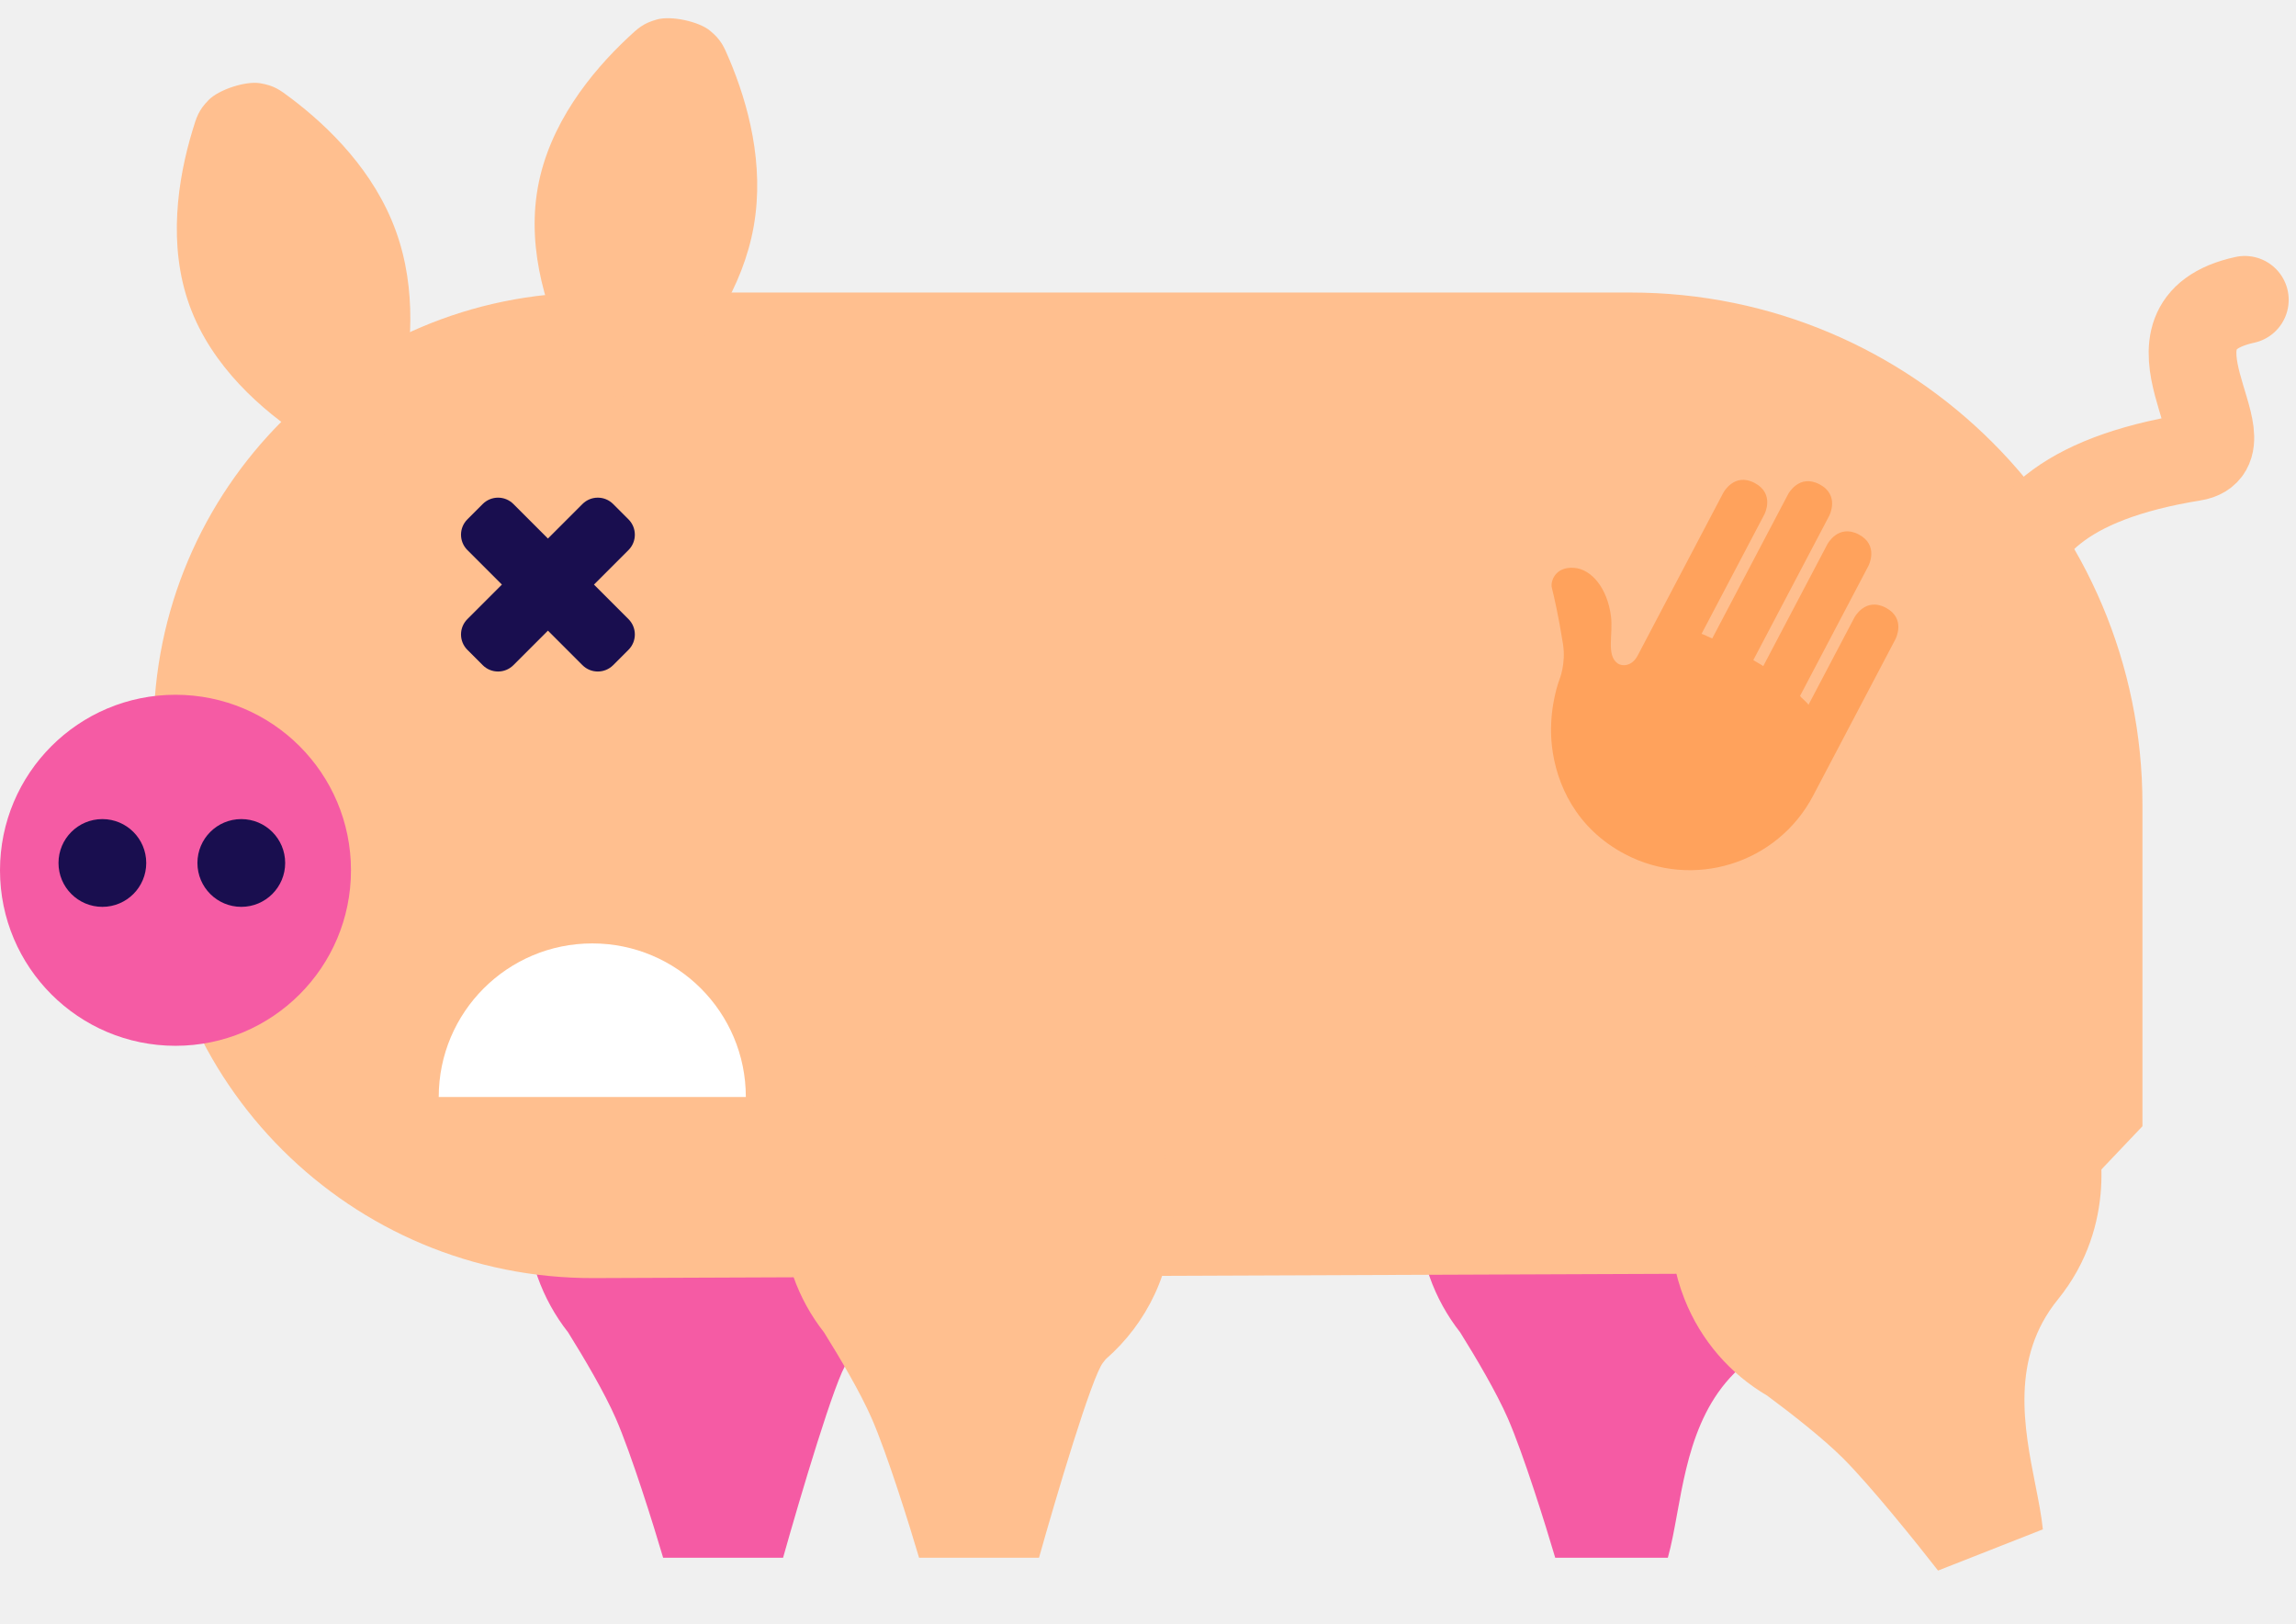
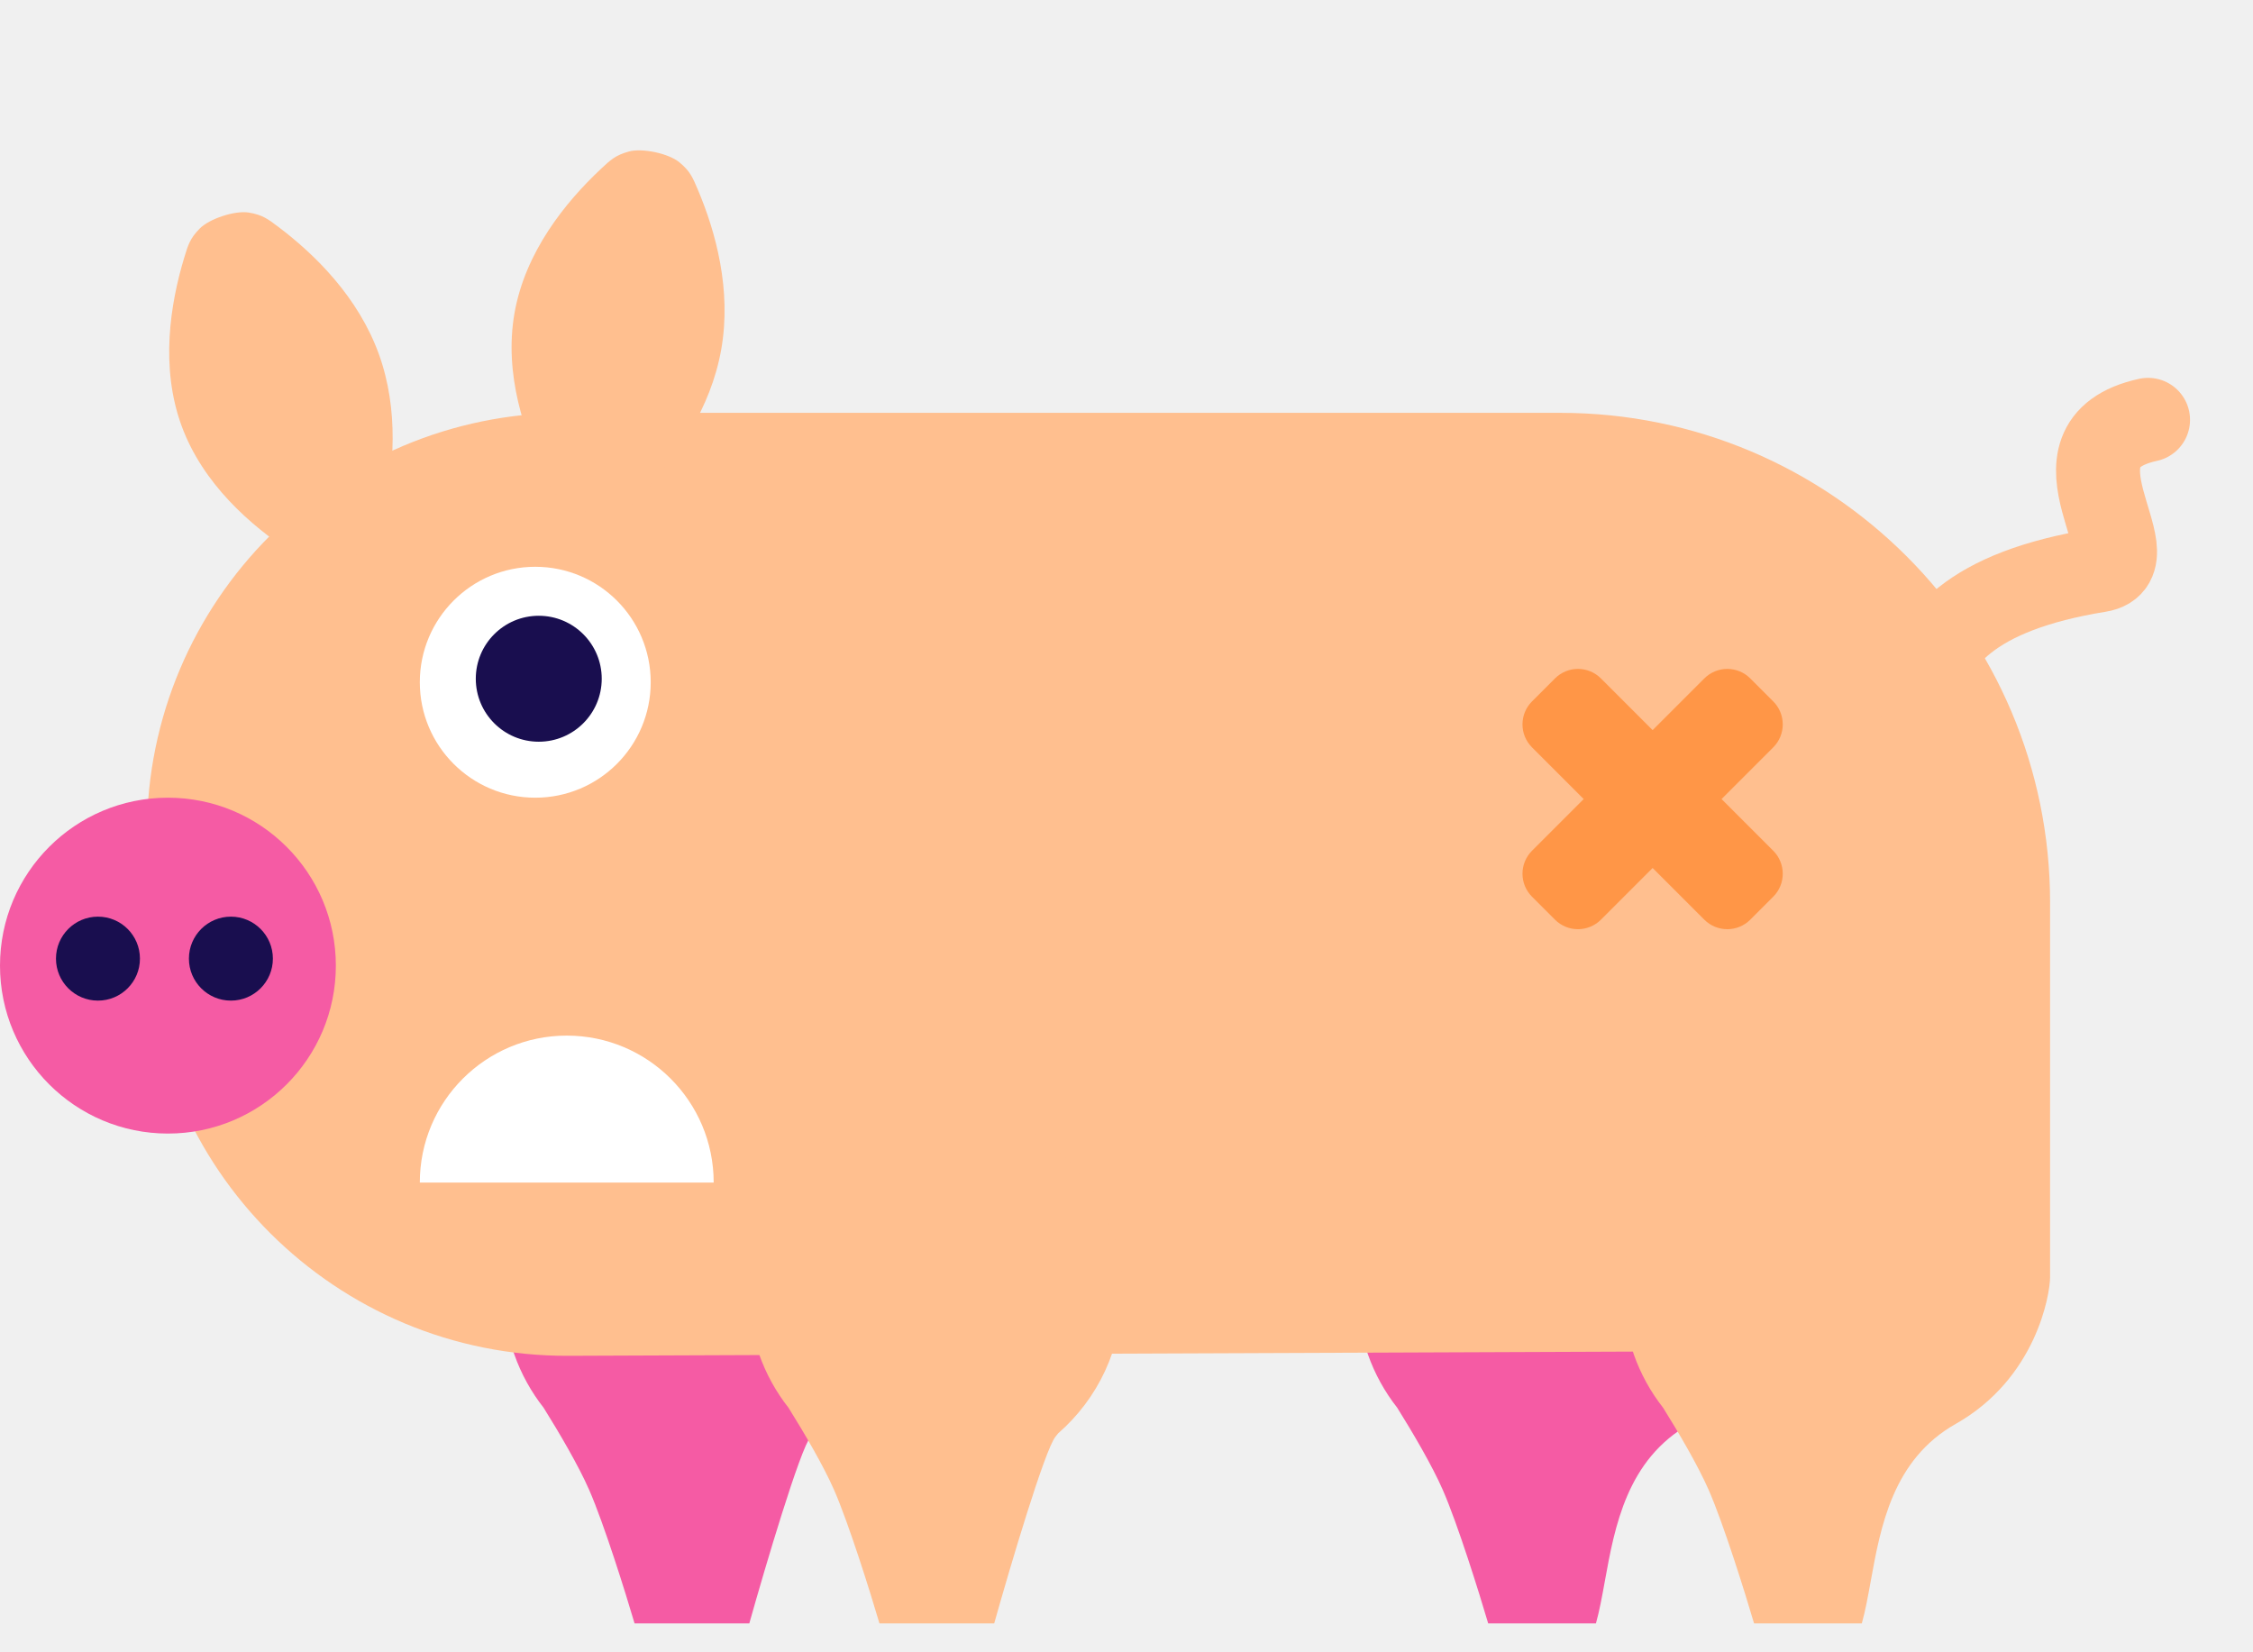
- <svg xmlns="http://www.w3.org/2000/svg" width="314" height="222" viewBox="0 0 314 222" fill="none">
-   <path fill-rule="evenodd" clip-rule="evenodd" d="M199.694 182.185C196.127 177.646 194 171.922 194 165.701C194 150.954 205.954 139 220.701 139C232.546 139 242.589 146.713 246.083 157.39C251.258 155.425 255 154 255 154V163.5C255 166 253 178 241.5 184.5C232.52 189.576 230.785 199.141 229.366 206.964C228.968 209.159 228.594 211.217 228.093 213H214.216H212.691C211.419 208.677 208.342 198.81 206.206 193.928C204.682 190.444 201.901 185.716 199.694 182.185Z" fill="#F55BA4" />
-   <path fill-rule="evenodd" clip-rule="evenodd" d="M116.232 185.841C121.851 180.946 125.402 173.738 125.402 165.701C125.402 150.954 113.448 139 98.701 139C83.954 139 72 150.954 72 165.701C72 171.922 74.127 177.646 77.695 182.185C79.901 185.716 82.682 190.444 84.206 193.928C86.342 198.81 89.419 208.677 90.691 213H92.216H107.093C109.381 204.863 114.34 188.13 115.866 186.299C115.978 186.164 116.101 186.011 116.232 185.841Z" fill="#F55BA4" />
-   <path d="M21 100C21 66.863 47.863 40 81 40H223C261.66 40 293 71.34 293 110V154L274 174L81.237 174.762C48.008 174.893 21 147.992 21 114.762V100Z" fill="#FFBF8F" />
-   <path d="M215.255 77.645C217.647 77.807 219.813 80.416 220.311 84.229C220.638 86.733 219.65 89.532 221.198 90.693C221.791 91.136 223.163 91.166 223.964 89.643L235.681 67.372C235.681 67.372 237.159 64.562 239.968 66.04C242.778 67.518 241.3 70.328 241.3 70.328L232.703 86.669C232.724 86.629 234.155 87.319 234.168 87.293L244.552 67.555C244.552 67.555 246.03 64.745 248.84 66.224C251.649 67.701 250.171 70.511 250.171 70.511L239.786 90.252C239.773 90.276 241.16 91.049 241.139 91.088L249.913 74.411C249.913 74.411 251.391 71.601 254.201 73.079C257.01 74.557 255.532 77.367 255.532 77.367L246.192 95.12C246.105 95.286 247.412 96.212 247.303 96.418L253.611 84.427C253.611 84.427 255.089 81.618 257.899 83.096C260.708 84.574 259.23 87.383 259.23 87.383L247.96 108.806C243.063 118.115 231.544 121.692 222.235 116.795C215.527 113.266 212.833 107.189 212.244 102.047C211.746 97.687 212.865 94.022 213.26 92.943C213.26 92.943 214.18 90.775 213.754 88.064C213.145 84.213 212.574 81.784 212.221 80.324C212.041 79.586 212.604 77.465 215.255 77.645Z" fill="#FFA25C" />
-   <circle cx="24" cy="119" r="24" fill="#F55BA4" />
-   <circle cx="14" cy="118" r="6" fill="#190E4F" />
-   <circle cx="33" cy="118" r="6" fill="#190E4F" />
-   <path fill-rule="evenodd" clip-rule="evenodd" d="M151.232 185.841C156.851 180.946 160.402 173.738 160.402 165.701C160.402 150.954 148.448 139 133.701 139C118.954 139 107 150.954 107 165.701C107 171.922 109.127 177.646 112.694 182.185C114.901 185.716 117.682 190.444 119.206 193.928C121.342 198.81 124.419 208.677 125.691 213H127.216H142.093C144.381 204.863 149.34 188.13 150.866 186.299C150.978 186.164 151.101 186.011 151.232 185.841Z" fill="#FFBF8F" />
-   <path fill-rule="evenodd" clip-rule="evenodd" d="M241.678 190.832C236.697 187.913 232.623 183.364 230.347 177.574C224.951 163.85 231.703 148.351 245.427 142.955C256.451 138.622 268.62 142.125 275.778 150.784C279.875 147.062 282.836 144.366 282.836 144.366L286.312 153.208C287.227 155.534 289.756 167.434 281.431 177.691C274.931 185.7 276.816 195.237 278.357 203.037C278.79 205.225 279.195 207.277 279.381 209.12L266.467 214.197L265.047 214.755C262.282 211.197 255.808 203.14 252.034 199.378C249.341 196.693 245.023 193.311 241.678 190.832Z" fill="#FFBF8F" />
-   <path d="M103.08 30.935C101.584 39.422 96.603 46.447 92.094 51.284C90.8 52.672 90.154 53.366 88.305 54.02C86.424 54.684 82.601 54.142 80.98 52.98C79.385 51.839 78.954 50.986 78.092 49.282C74.948 43.069 71.998 34.45 73.536 25.726C75.074 17.002 80.795 9.911 85.874 5.148C87.267 3.842 87.964 3.188 89.852 2.66C91.773 2.123 95.551 2.921 97.091 4.189C98.605 5.436 98.975 6.309 99.716 8.056C102.299 14.143 104.577 22.448 103.08 30.935Z" fill="#FFBF8F" />
-   <path d="M54.125 31.547C57.073 39.645 56.271 48.219 54.785 54.663C54.359 56.512 54.146 57.436 52.871 58.926C51.575 60.443 47.993 61.885 46.008 61.689C44.056 61.498 43.257 60.975 41.658 59.93C35.829 56.122 28.964 50.132 25.934 41.808C22.905 33.483 24.314 24.482 26.33 17.818C26.884 15.99 27.16 15.076 28.532 13.675C29.927 12.249 33.598 11.051 35.566 11.379C37.5 11.702 38.257 12.273 39.772 13.415C45.052 17.396 51.178 23.449 54.125 31.547Z" fill="#FFBF8F" />
-   <path d="M274 80.5C276 72.5 281.5 65.5 300 62.5C308.038 61.197 291 44.5 307 41" stroke="#FFBF8F" stroke-width="12" stroke-linecap="round" />
-   <path d="M102 150C102 150 92.598 150 81 150C69.402 150 60 150 60 150C60 138.402 69.402 129 81 129C92.598 129 102 138.402 102 150Z" fill="white" />
-   <path d="M63.918 75.214C62.759 74.055 62.759 72.176 63.918 71.017L66.017 68.918C67.176 67.759 69.055 67.759 70.214 68.918L85.952 84.656C87.111 85.815 87.111 87.694 85.952 88.853L83.853 90.952C82.694 92.111 80.815 92.111 79.656 90.952L63.918 75.214Z" fill="#190E4F" />
-   <path d="M70.214 90.952C69.055 92.111 67.176 92.111 66.017 90.952L63.918 88.853C62.759 87.694 62.759 85.815 63.918 84.656L79.656 68.918C80.815 67.759 82.694 67.759 83.853 68.918L85.952 71.017C87.111 72.176 87.111 74.055 85.952 75.214L70.214 90.952Z" fill="#190E4F" />
+ <svg xmlns="http://www.w3.org/2000/svg" width="322" height="236" viewBox="0 0 322 236" fill="none">
+   <path fill-rule="evenodd" clip-rule="evenodd" d="M199.694 201.185C196.127 196.646 194 190.922 194 184.701C194 169.954 205.954 158 220.701 158C232.546 158 242.589 165.713 246.083 176.39C251.258 174.425 255 173 255 173V182.5C255 185 253 197 241.5 203.5C232.52 208.576 230.785 218.141 229.366 225.964C228.968 228.159 228.594 230.217 228.093 232H214.216H212.691C211.419 227.677 208.342 217.81 206.206 212.928C204.682 209.444 201.901 204.716 199.694 201.185Z" fill="#F55BA4" />
+   <path fill-rule="evenodd" clip-rule="evenodd" d="M116.232 204.841C121.851 199.946 125.402 192.738 125.402 184.701C125.402 169.954 113.448 158 98.701 158C83.954 158 72 169.954 72 184.701C72 190.922 74.127 196.646 77.695 201.185C79.901 204.716 82.682 209.444 84.206 212.928C86.342 217.81 89.419 227.677 90.691 232H92.216H107.093C109.381 223.863 114.34 207.13 115.866 205.299C115.978 205.164 116.101 205.011 116.232 204.841Z" fill="#F55BA4" />
+   <path d="M21 119C21 85.863 47.863 59 81 59H223C261.66 59 293 90.34 293 129V173L274 193L81.237 193.762C48.008 193.893 21 166.992 21 133.762V119Z" fill="#FFBF8F" />
+   <circle cx="24" cy="138" r="24" fill="#F55BA4" />
+   <circle cx="14" cy="137" r="6" fill="#190E4F" />
+   <circle cx="33" cy="137" r="6" fill="#190E4F" />
+   <path fill-rule="evenodd" clip-rule="evenodd" d="M151.232 204.841C156.851 199.946 160.402 192.738 160.402 184.701C160.402 169.954 148.448 158 133.701 158C118.954 158 107 169.954 107 184.701C107 190.922 109.127 196.646 112.694 201.185C114.901 204.716 117.682 209.444 119.206 212.928C121.342 217.81 124.419 227.677 125.691 232H127.216H142.093C144.381 223.863 149.34 207.13 150.866 205.299C150.978 205.164 151.101 205.011 151.232 204.841Z" fill="#FFBF8F" />
+   <path d="M103.08 49.935C101.584 58.422 96.603 65.447 92.094 70.284C90.8 71.672 90.154 72.366 88.305 73.019C86.424 73.684 82.601 73.142 80.98 71.98C79.385 70.838 78.954 69.986 78.092 68.282C74.948 62.069 71.998 53.45 73.536 44.726C75.074 36.002 80.795 28.911 85.874 24.148C87.267 22.842 87.964 22.188 89.852 21.66C91.773 21.123 95.551 21.921 97.091 23.189C98.605 24.436 98.975 25.309 99.716 27.056C102.299 33.143 104.577 41.448 103.08 49.935Z" fill="#FFBF8F" />
+   <path d="M54.125 50.547C57.073 58.645 56.271 67.219 54.785 73.663C54.359 75.512 54.146 76.436 52.871 77.927C51.575 79.443 47.993 80.885 46.008 80.689C44.056 80.498 43.257 79.975 41.658 78.93C35.829 75.122 28.964 69.132 25.934 60.808C22.905 52.483 24.314 43.482 26.33 36.818C26.884 34.99 27.16 34.076 28.532 32.675C29.927 31.249 33.598 30.051 35.566 30.379C37.5 30.702 38.257 31.273 39.772 32.415C45.052 36.396 51.178 42.449 54.125 50.547Z" fill="#FFBF8F" />
+   <path d="M274 99.5C276 91.5 281.5 84.5 300 81.5C308.038 80.197 291 63.5 307 60" stroke="#FFBF8F" stroke-width="12" stroke-linecap="round" />
+   <path d="M102 169C102 169 92.598 169 81 169C69.402 169 60 169 60 169C60 157.402 69.402 148 81 148C92.598 148 102 157.402 102 169Z" fill="white" />
+   <path d="M218.955 106.806C217.142 104.992 217.142 102.052 218.955 100.239L222.239 96.955C224.052 95.142 226.992 95.142 228.806 96.955L253.433 121.582C255.246 123.395 255.246 126.336 253.433 128.149L250.149 131.433C248.336 133.246 245.395 133.246 243.582 131.433L218.955 106.806Z" fill="#FF9647" />
+   <path d="M228.806 131.433C226.992 133.246 224.052 133.246 222.239 131.433L218.955 128.149C217.142 126.336 217.142 123.395 218.955 121.582L243.582 96.955C245.395 95.142 248.336 95.142 250.149 96.955L253.433 100.239C255.246 102.052 255.246 104.992 253.433 106.806L228.806 131.433Z" fill="#FF9647" />
+   <circle cx="76.5" cy="97.5" r="16.5" fill="white" />
+   <circle cx="77" cy="97" r="9" fill="#190E4F" />
+   <path fill-rule="evenodd" clip-rule="evenodd" d="M237.694 201.185C234.127 196.646 232 190.922 232 184.701C232 169.954 243.954 158 258.701 158C270.546 158 280.589 165.713 284.083 176.39C289.258 174.425 293 173 293 173V182.5C293 185 291 197 279.5 203.5C270.52 208.576 268.785 218.141 267.366 225.964C266.968 228.159 266.594 230.217 266.093 232H252.216H250.691C249.419 227.677 246.342 217.81 244.206 212.928C242.682 209.444 239.901 204.716 237.694 201.185Z" fill="#FFBF8F" />
</svg>
